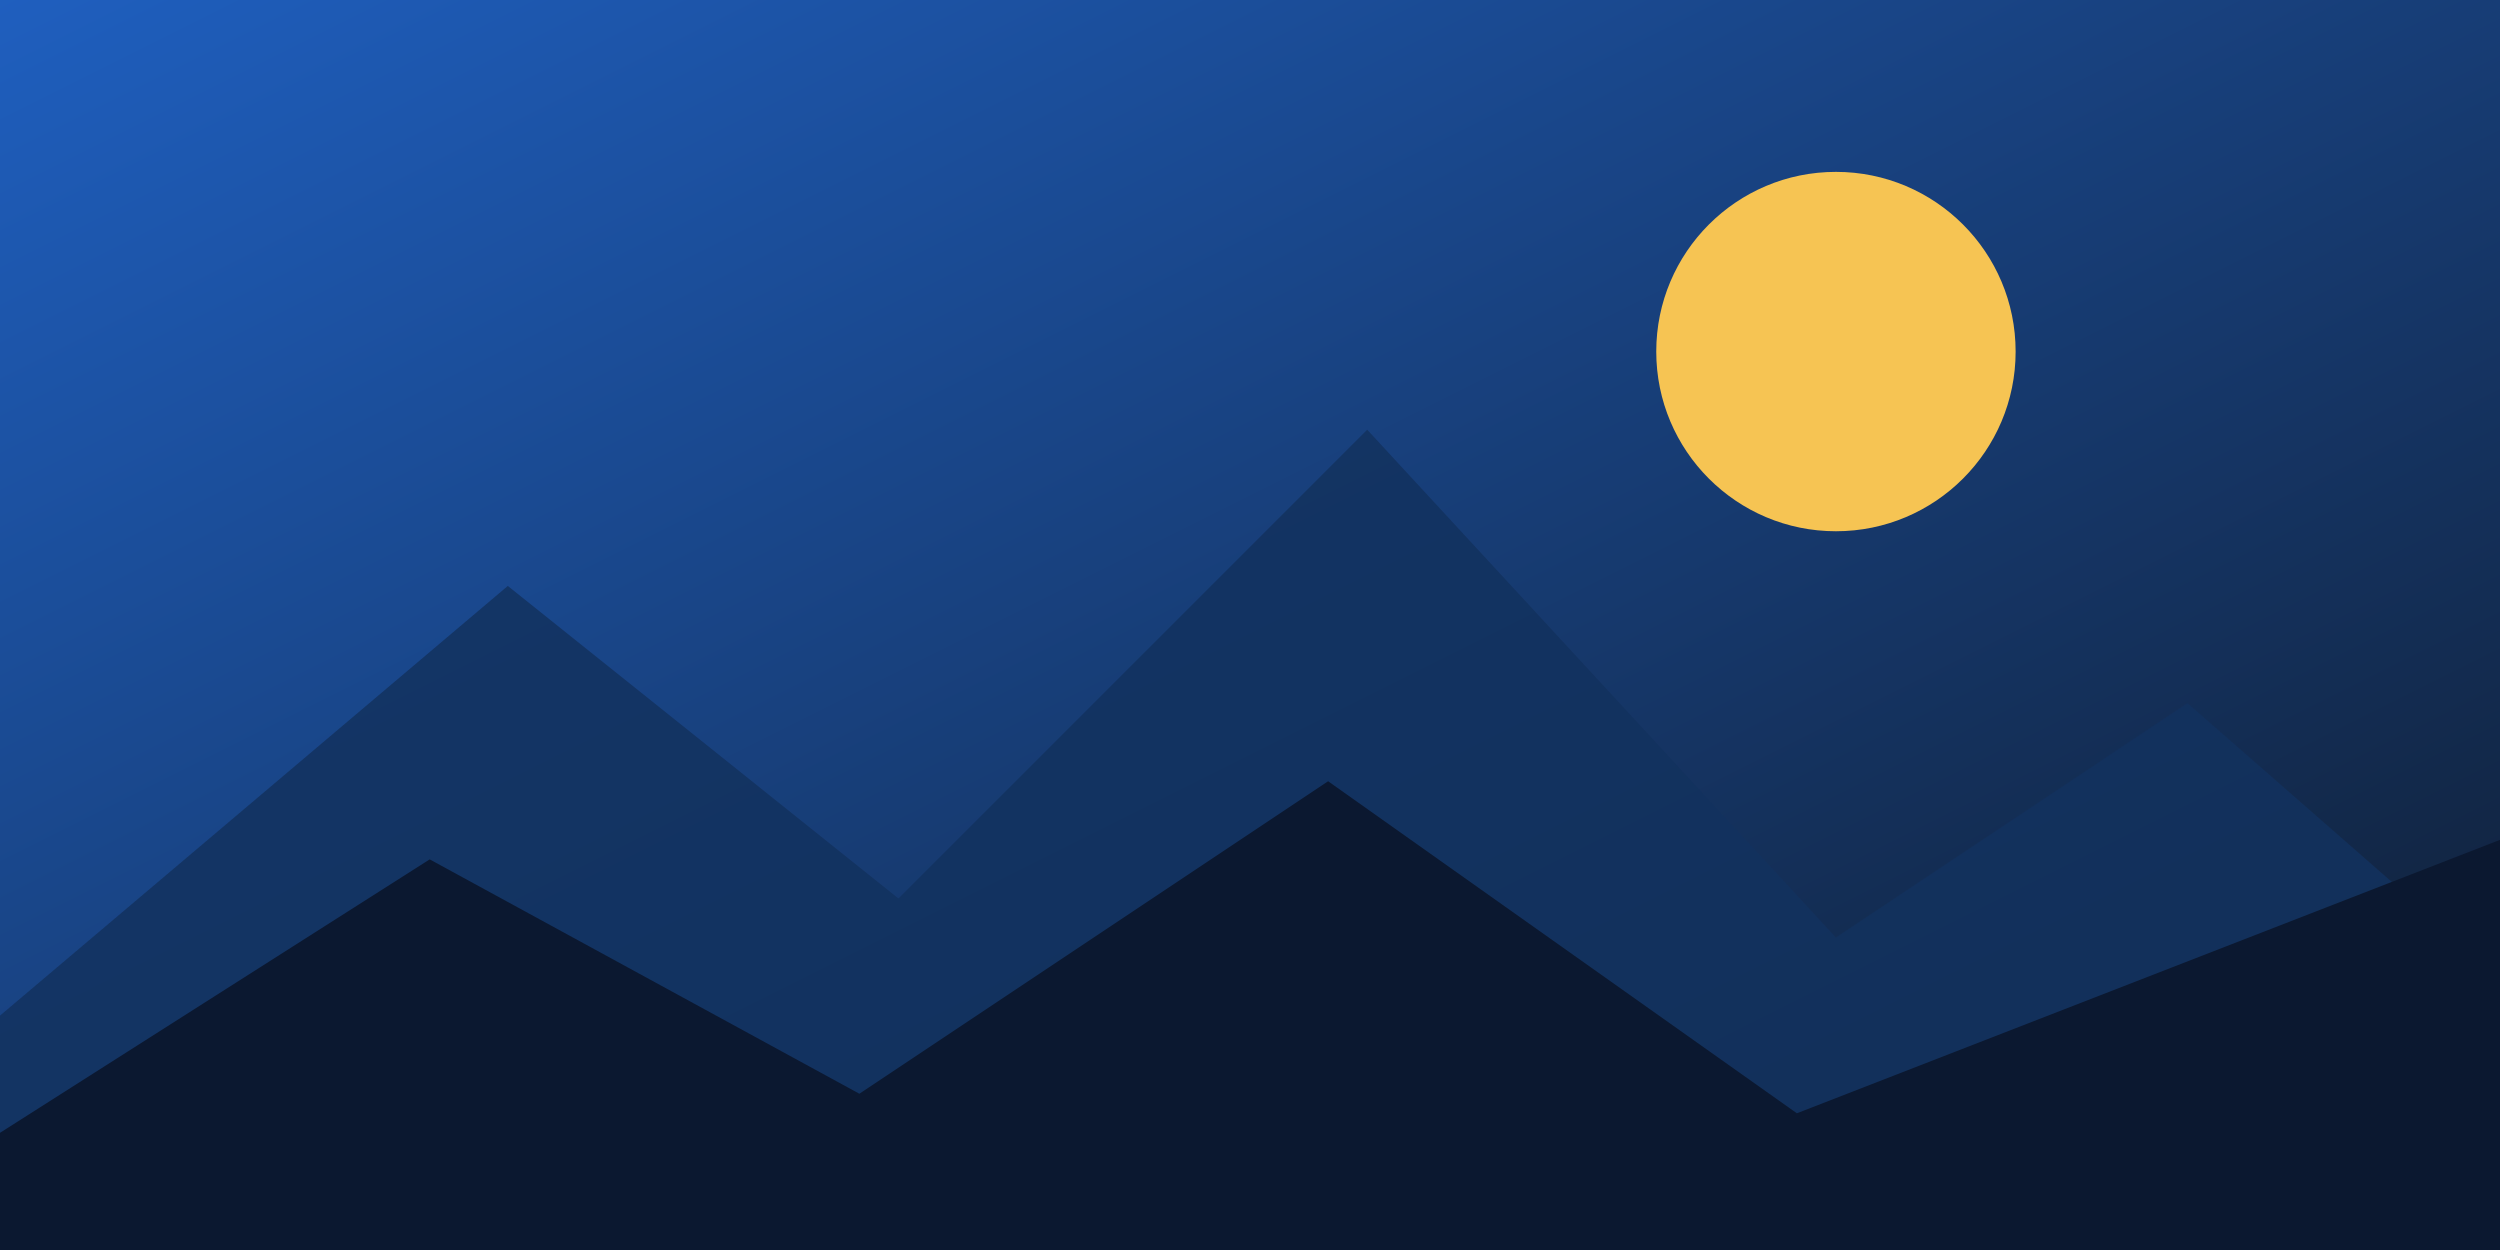
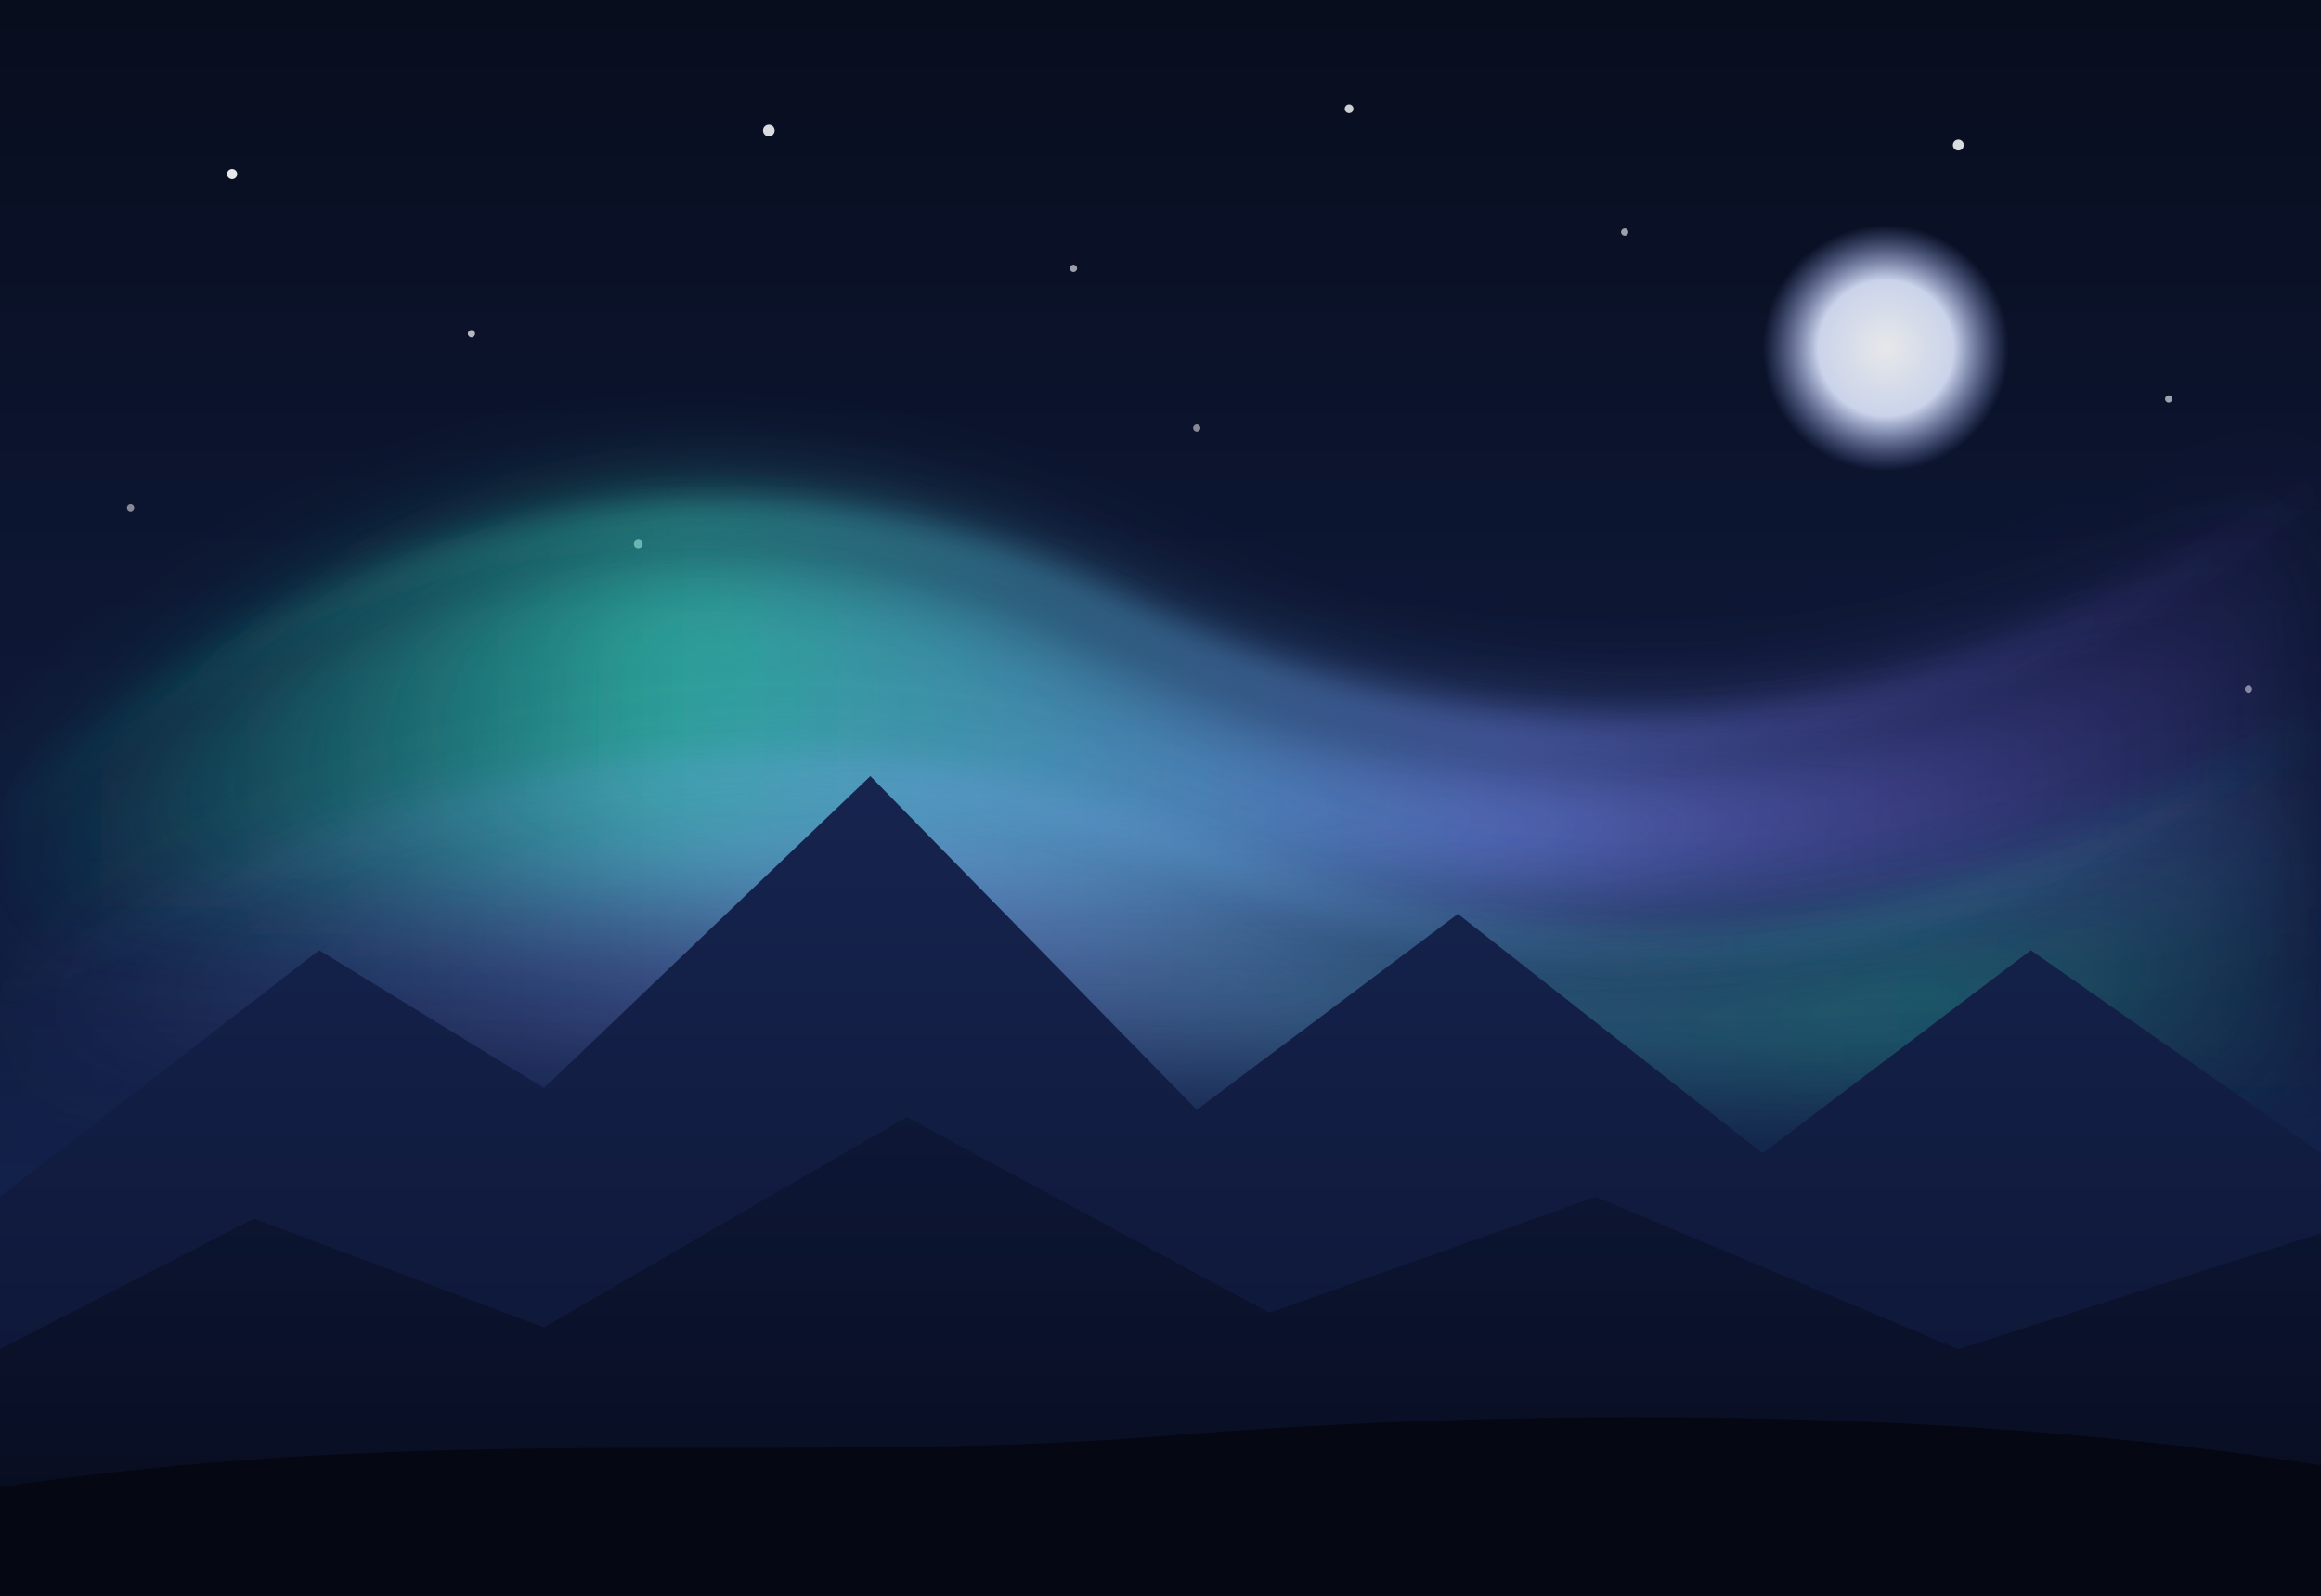
- <svg xmlns="http://www.w3.org/2000/svg" viewBox="0 0 640 320" role="img" aria-hidden="true">
+ <svg xmlns="http://www.w3.org/2000/svg" viewBox="0 0 640 440" role="img" aria-hidden="true">
  <defs>
-     <linearGradient id="g" x1="0" y1="0" x2="1" y2="1">
-       <stop offset="0" stop-color="#1f5fbf" />
-       <stop offset="1" stop-color="#0f1b2d" />
+     <linearGradient id="sky" x1="0" y1="0" x2="0" y2="1">
+       <stop offset="0" stop-color="#080d1d" />
+       <stop offset=".6" stop-color="#101c40" />
+       <stop offset="1" stop-color="#172a5c" />
    </linearGradient>
+     <linearGradient id="a1" x1="0" y1="0" x2="1" y2="0">
+       <stop offset="0" stop-color="#12a594" stop-opacity="0" />
+       <stop offset=".3" stop-color="#35cdb8" stop-opacity=".9" />
+       <stop offset=".65" stop-color="#7b93ff" stop-opacity=".8" />
+       <stop offset="1" stop-color="#8a5cf6" stop-opacity="0" />
+     </linearGradient>
+     <linearGradient id="a2" x1="0" y1="0" x2="1" y2="0">
+       <stop offset="0" stop-color="#7b93ff" stop-opacity="0" />
+       <stop offset=".4" stop-color="#8fa5ff" stop-opacity=".55" />
+       <stop offset=".8" stop-color="#35cdb8" stop-opacity=".5" />
+       <stop offset="1" stop-color="#35cdb8" stop-opacity="0" />
+     </linearGradient>
+     <linearGradient id="m1" x1="0" y1="0" x2="0" y2="1">
+       <stop offset="0" stop-color="#16244f" />
+       <stop offset="1" stop-color="#0b1330" />
+     </linearGradient>
+     <linearGradient id="m2" x1="0" y1="0" x2="0" y2="1">
+       <stop offset="0" stop-color="#0d1736" />
+       <stop offset="1" stop-color="#070b1c" />
+     </linearGradient>
+     <radialGradient id="moon" cx=".5" cy=".5" r=".5">
+       <stop offset="0" stop-color="#ffffff" />
+       <stop offset=".55" stop-color="#dfe8ff" />
+       <stop offset="1" stop-color="#9fb2ff" stop-opacity="0" />
+     </radialGradient>
+     <filter id="soft" x="-20%" y="-40%" width="140%" height="180%">
+       <feGaussianBlur stdDeviation="16" />
+     </filter>
+     <filter id="soft2" x="-20%" y="-40%" width="140%" height="180%">
+       <feGaussianBlur stdDeviation="5" />
+     </filter>
  </defs>
-   <rect width="640" height="320" fill="url(#g)" />
-   <circle cx="470" cy="90" r="46" fill="#f6c453" />
-   <path d="M0 260 L130 150 L230 230 L350 110 L470 240 L560 180 L640 250 V320 H0Z" fill="#12315e" opacity=".85" />
-   <path d="M0 290 L110 220 L220 280 L340 200 L460 285 L640 215 V320 H0Z" fill="#0b1830" />
+   <rect width="640" height="440" fill="url(#sky)" />
+   <g fill="#fff">
+     <circle cx="64" cy="48" r="1.4" opacity=".9" />
+     <circle cx="130" cy="92" r="1" opacity=".7" />
+     <circle cx="212" cy="36" r="1.6" opacity=".85" />
+     <circle cx="296" cy="74" r="1" opacity=".6" />
+     <circle cx="372" cy="30" r="1.2" opacity=".8" />
+     <circle cx="448" cy="64" r="1" opacity=".6" />
+     <circle cx="540" cy="40" r="1.5" opacity=".85" />
+     <circle cx="598" cy="110" r="1" opacity=".6" />
+     <circle cx="36" cy="140" r="1" opacity=".5" />
+     <circle cx="176" cy="150" r="1.2" opacity=".6" />
+     <circle cx="620" cy="190" r="1" opacity=".5" />
+     <circle cx="330" cy="118" r="1" opacity=".5" />
+   </g>
+   <circle cx="520" cy="96" r="34" fill="url(#moon)" opacity=".9" />
+   <path d="M-20 250 C 80 140, 200 120, 300 170 S 520 230, 660 120 L 660 250 Z" fill="url(#a1)" filter="url(#soft)" opacity=".85" />
+   <path d="M-20 290 C 110 210, 230 200, 330 240 S 540 280, 660 190 L 660 300 Z" fill="url(#a2)" filter="url(#soft)" opacity=".8" />
+   <path d="M-10 238 C 90 138, 210 120, 306 168 S 520 224, 650 126" fill="none" stroke="url(#a1)" stroke-width="3" filter="url(#soft2)" />
+   <path d="M-10 282 C 110 206, 232 196, 332 236 S 540 274, 650 190" fill="none" stroke="url(#a2)" stroke-width="2.5" filter="url(#soft2)" />
+   <path d="M0 330 L88 262 L150 300 L240 214 L330 306 L402 252 L486 318 L560 262 L640 318 V440 H0Z" fill="url(#m1)" />
+   <path d="M0 372 L70 336 L150 366 L250 308 L350 362 L440 330 L540 372 L640 340 V440 H0Z" fill="url(#m2)" />
+   <path d="M0 410 C 120 392, 220 404, 320 396 S 540 388, 640 404 V440 H0Z" fill="#050813" />
</svg>
